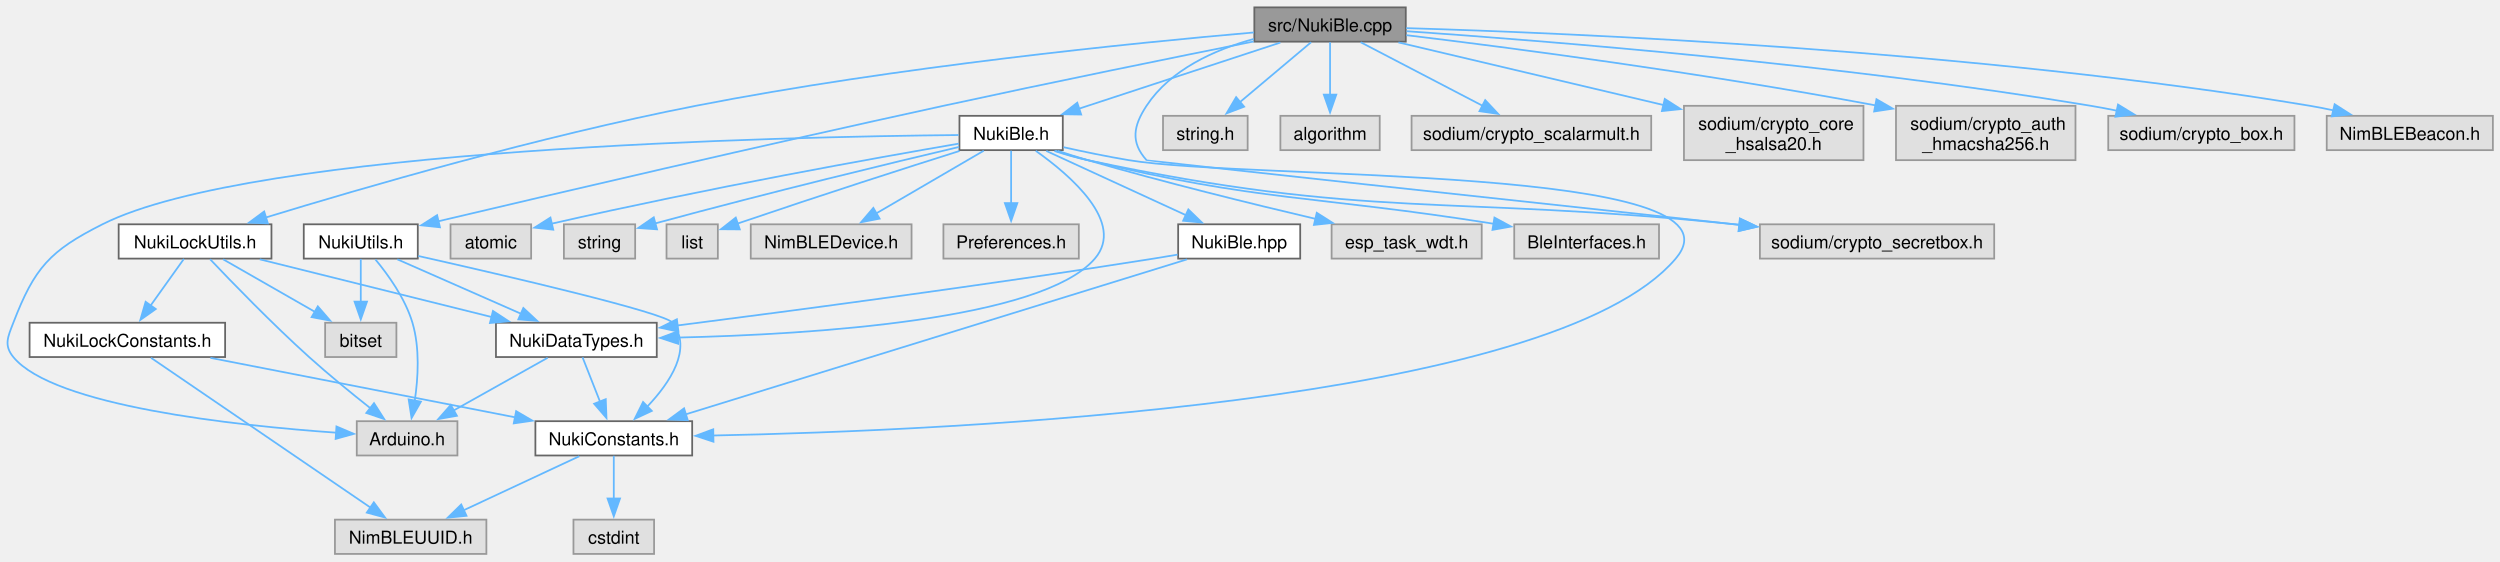
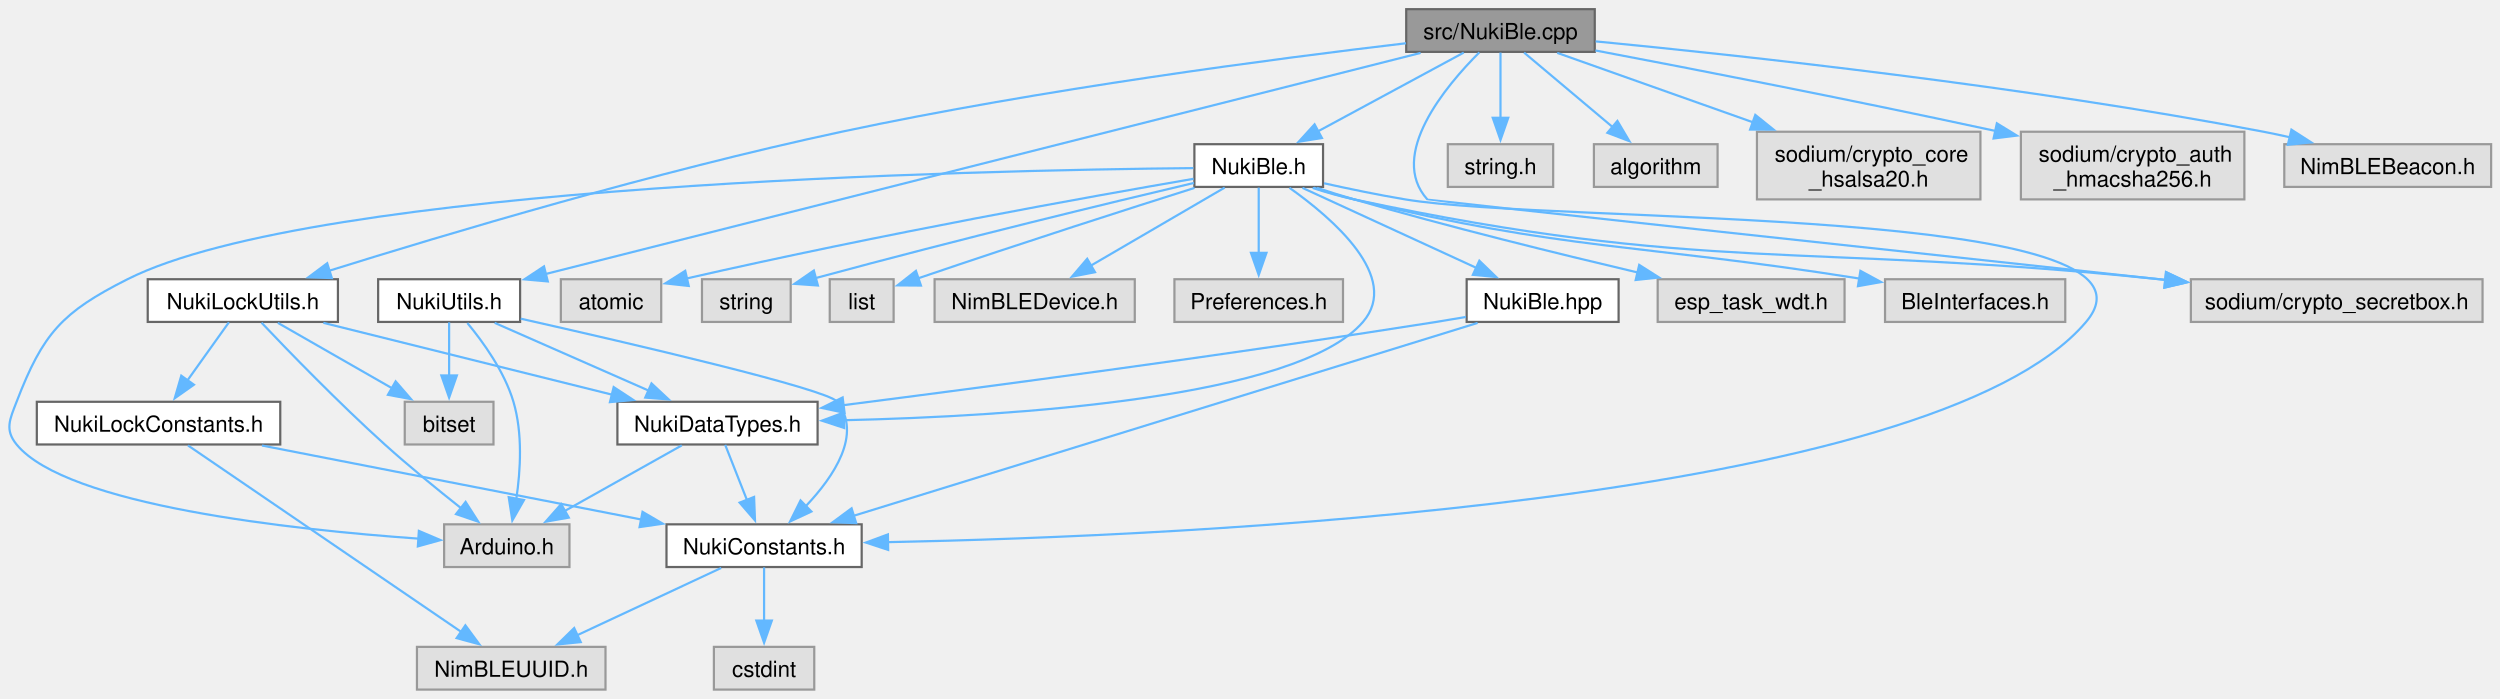
- <svg xmlns="http://www.w3.org/2000/svg" xmlns:xlink="http://www.w3.org/1999/xlink" width="1403pt" height="315pt" viewBox="0.00 0.00 1403.10 314.75">
+ <svg xmlns="http://www.w3.org/2000/svg" xmlns:xlink="http://www.w3.org/1999/xlink" width="1127pt" height="315pt" viewBox="0.00 0.00 1127.10 314.75">
  <g id="page0,1_graph0" class="graph" transform="scale(1 1) rotate(0) translate(4 310.75)">
    <g id="Node000001" class="node">
      <g id="a_Node000001">
        <a xlink:title=" ">
-           <polygon fill="#999999" stroke="#666666" points="784.98,-306.75 699.98,-306.75 699.98,-287.5 784.98,-287.5 784.98,-306.75" />
-           <text text-anchor="middle" x="742.48" y="-293.25" font-family="Helvetica,sans-Serif" font-size="10.00">src/NukiBle.cpp</text>
+           <polygon fill="#999999" stroke="#666666" points="714.98,-306.75 629.98,-306.75 629.98,-287.5 714.98,-287.5 714.98,-306.75" />
+           <text text-anchor="middle" x="672.48" y="-293.25" font-family="Helvetica,sans-Serif" font-size="10.00">src/NukiBle.cpp</text>
        </a>
      </g>
    </g>
    <g id="Node000002" class="node">
      <g id="a_Node000002">
        <a xlink:href="_nuki_ble_8h.html" target="_top" xlink:title=" ">
          <polygon fill="white" stroke="#666666" points="592.48,-245.88 534.48,-245.88 534.48,-226.62 592.48,-226.62 592.48,-245.88" />
          <text text-anchor="middle" x="563.48" y="-232.38" font-family="Helvetica,sans-Serif" font-size="10.00">NukiBle.h</text>
        </a>
      </g>
    </g>
    <g id="edge1_Node000001_Node000002" class="edge">
      <g id="a_edge1_Node000001_Node000002">
        <a xlink:title=" ">
-           <path fill="none" stroke="#63b8ff" d="M714.6,-287C687.1,-278 643.88,-263.83 606.48,-251.5 604.89,-250.98 603.27,-250.44 601.63,-249.9" />
-           <polygon fill="#63b8ff" stroke="#63b8ff" points="602.8,-246.6 592.21,-246.78 600.6,-253.25 602.8,-246.6" />
+           <path fill="none" stroke="#63b8ff" d="M655.92,-287.18C638.48,-277.76 610.73,-262.77 590.19,-251.68" />
+           <polygon fill="#63b8ff" stroke="#63b8ff" points="591.98,-248.67 581.52,-247 588.66,-254.83 591.98,-248.67" />
        </a>
      </g>
    </g>
    <g id="Node000015" class="node">
      <g id="a_Node000015">
        <a xlink:title=" ">
          <polygon fill="#e0e0e0" stroke="#999999" points="1115.23,-185 983.73,-185 983.73,-165.75 1115.23,-165.75 1115.23,-185" />
          <text text-anchor="middle" x="1049.48" y="-171.5" font-family="Helvetica,sans-Serif" font-size="10.00">sodium/crypto_secretbox.h</text>
        </a>
      </g>
    </g>
-     <g id="edge37_Node000001_Node000015" class="edge">
-       <g id="a_edge37_Node000001_Node000015">
-         <a xlink:title=" ">
-           <path fill="none" stroke="#63b8ff" d="M699.67,-289.02C677.72,-282.98 652.85,-271.86 639.48,-251.5 632.04,-240.17 630.43,-231.09 639.48,-221 639.82,-220.61 853.86,-197.47 972.5,-184.67" />
+     <g id="edge36_Node000001_Node000015" class="edge">
+       <g id="a_edge36_Node000001_Node000015">
+         <a xlink:title=" ">
+           <path fill="none" stroke="#63b8ff" d="M662.94,-287.26C647.77,-272.11 621.59,-240.94 639.48,-221 639.82,-220.61 853.86,-197.47 972.5,-184.67" />
          <polygon fill="#63b8ff" stroke="#63b8ff" points="972.6,-188.18 982.17,-183.63 971.85,-181.22 972.6,-188.18" />
        </a>
      </g>
    </g>
    <g id="Node000017" class="node">
      <g id="a_Node000017">
        <a xlink:href="_nuki_lock_utils_8h.html" target="_top" xlink:title=" ">
          <polygon fill="white" stroke="#666666" points="148.35,-185 62.6,-185 62.6,-165.75 148.35,-165.75 148.35,-185" />
          <text text-anchor="middle" x="105.48" y="-171.5" font-family="Helvetica,sans-Serif" font-size="10.00">NukiLockUtils.h</text>
        </a>
      </g>
    </g>
    <g id="edge20_Node000001_Node000017" class="edge">
      <g id="a_edge20_Node000001_Node000017">
        <a xlink:title=" ">
-           <path fill="none" stroke="#63b8ff" d="M699.71,-292.67C632.56,-286.81 498.5,-273.39 386.48,-251.5 299.26,-234.46 199.16,-205.34 145.11,-188.81" />
-           <polygon fill="#63b8ff" stroke="#63b8ff" points="146.33,-185.52 135.75,-185.93 144.27,-192.21 146.33,-185.52" />
+           <path fill="none" stroke="#63b8ff" d="M629.89,-291.39C571.95,-284.56 465.23,-270.65 375.48,-251.5 292.14,-233.71 196.45,-205.1 144.32,-188.8" />
+           <polygon fill="#63b8ff" stroke="#63b8ff" points="145.61,-185.53 135.02,-185.87 143.51,-192.21 145.61,-185.53" />
        </a>
      </g>
    </g>
    <g id="Node000020" class="node">
      <g id="a_Node000020">
        <a xlink:href="_nuki_utils_8h.html" target="_top" xlink:title=" ">
          <polygon fill="white" stroke="#666666" points="230.48,-185 166.48,-185 166.48,-165.75 230.48,-165.75 230.48,-185" />
          <text text-anchor="middle" x="198.48" y="-171.5" font-family="Helvetica,sans-Serif" font-size="10.00">NukiUtils.h</text>
        </a>
      </g>
    </g>
    <g id="edge27_Node000001_Node000020" class="edge">
      <g id="a_edge27_Node000001_Node000020">
        <a xlink:title=" ">
-           <path fill="none" stroke="#63b8ff" d="M699.6,-287.61C655.78,-278.84 585.8,-264.63 525.48,-251.5 423.67,-229.34 304.49,-201.47 241.92,-186.69" />
-           <polygon fill="#63b8ff" stroke="#63b8ff" points="242.92,-183.33 232.38,-184.44 241.31,-190.14 242.92,-183.33" />
+           <path fill="none" stroke="#63b8ff" d="M636.46,-287.03C550.7,-265.36 334.66,-210.78 241.9,-187.34" />
+           <polygon fill="#63b8ff" stroke="#63b8ff" points="242.97,-184.01 232.42,-184.95 241.26,-190.79 242.97,-184.01" />
        </a>
      </g>
    </g>
    <g id="Node000021" class="node">
      <g id="a_Node000021">
        <a xlink:title=" ">
          <polygon fill="#e0e0e0" stroke="#999999" points="696.23,-245.88 648.73,-245.88 648.73,-226.62 696.23,-226.62 696.23,-245.88" />
          <text text-anchor="middle" x="672.48" y="-232.38" font-family="Helvetica,sans-Serif" font-size="10.00">string.h</text>
        </a>
      </g>
    </g>
    <g id="edge32_Node000001_Node000021" class="edge">
      <g id="a_edge32_Node000001_Node000021">
        <a xlink:title=" ">
-           <path fill="none" stroke="#63b8ff" d="M731.85,-287.18C721.26,-278.28 704.77,-264.41 691.85,-253.54" />
-           <polygon fill="#63b8ff" stroke="#63b8ff" points="694.27,-251.01 684.37,-247.25 689.77,-256.37 694.27,-251.01" />
+           <path fill="none" stroke="#63b8ff" d="M672.48,-287.18C672.48,-279.4 672.48,-267.83 672.48,-257.78" />
+           <polygon fill="#63b8ff" stroke="#63b8ff" points="675.98,-257.79 672.48,-247.79 668.98,-257.79 675.98,-257.79" />
        </a>
      </g>
    </g>
    <g id="Node000022" class="node">
      <g id="a_Node000022">
        <a xlink:title=" ">
          <polygon fill="#e0e0e0" stroke="#999999" points="770.35,-245.88 714.6,-245.88 714.6,-226.62 770.35,-226.62 770.35,-245.88" />
          <text text-anchor="middle" x="742.48" y="-232.38" font-family="Helvetica,sans-Serif" font-size="10.00">algorithm</text>
        </a>
      </g>
    </g>
    <g id="edge33_Node000001_Node000022" class="edge">
      <g id="a_edge33_Node000001_Node000022">
        <a xlink:title=" ">
-           <path fill="none" stroke="#63b8ff" d="M742.48,-287.18C742.48,-279.4 742.48,-267.83 742.48,-257.78" />
-           <polygon fill="#63b8ff" stroke="#63b8ff" points="745.98,-257.79 742.48,-247.79 738.98,-257.79 745.98,-257.79" />
+           <path fill="none" stroke="#63b8ff" d="M683.11,-287.18C693.7,-278.28 710.19,-264.41 723.11,-253.54" />
+           <polygon fill="#63b8ff" stroke="#63b8ff" points="725.19,-256.37 730.59,-247.25 720.68,-251.01 725.19,-256.37" />
        </a>
      </g>
    </g>
    <g id="Node000023" class="node">
      <g id="a_Node000023">
        <a xlink:title=" ">
-           <polygon fill="#e0e0e0" stroke="#999999" points="922.73,-245.88 788.23,-245.88 788.23,-226.62 922.73,-226.62 922.73,-245.88" />
-           <text text-anchor="middle" x="855.48" y="-232.38" font-family="Helvetica,sans-Serif" font-size="10.00">sodium/crypto_scalarmult.h</text>
+           <polygon fill="#e0e0e0" stroke="#999999" points="888.85,-251.5 788.1,-251.5 788.1,-221 888.85,-221 888.85,-251.5" />
+           <text text-anchor="start" x="796.1" y="-238" font-family="Helvetica,sans-Serif" font-size="10.00">sodium/crypto_core</text>
+           <text text-anchor="middle" x="838.48" y="-226.75" font-family="Helvetica,sans-Serif" font-size="10.00">_hsalsa20.h</text>
        </a>
      </g>
    </g>
    <g id="edge34_Node000001_Node000023" class="edge">
      <g id="a_edge34_Node000001_Node000023">
        <a xlink:title=" ">
-           <path fill="none" stroke="#63b8ff" d="M759.64,-287.18C777.81,-277.72 806.75,-262.64 828.08,-251.52" />
-           <polygon fill="#63b8ff" stroke="#63b8ff" points="829.56,-254.7 836.81,-246.98 826.33,-248.49 829.56,-254.7" />
+           <path fill="none" stroke="#63b8ff" d="M698.05,-287.05C721.54,-278.72 757.07,-266.12 786.51,-255.68" />
+           <polygon fill="#63b8ff" stroke="#63b8ff" points="787.36,-259.09 795.62,-252.45 785.02,-252.49 787.36,-259.09" />
        </a>
      </g>
    </g>
    <g id="Node000024" class="node">
      <g id="a_Node000024">
        <a xlink:title=" ">
-           <polygon fill="#e0e0e0" stroke="#999999" points="1041.85,-251.5 941.1,-251.5 941.1,-221 1041.85,-221 1041.85,-251.5" />
-           <text text-anchor="start" x="949.1" y="-238" font-family="Helvetica,sans-Serif" font-size="10.00">sodium/crypto_core</text>
-           <text text-anchor="middle" x="991.48" y="-226.75" font-family="Helvetica,sans-Serif" font-size="10.00">_hsalsa20.h</text>
+           <polygon fill="#e0e0e0" stroke="#999999" points="1007.85,-251.5 907.1,-251.5 907.1,-221 1007.85,-221 1007.85,-251.5" />
+           <text text-anchor="start" x="915.1" y="-238" font-family="Helvetica,sans-Serif" font-size="10.00">sodium/crypto_auth</text>
+           <text text-anchor="middle" x="957.48" y="-226.75" font-family="Helvetica,sans-Serif" font-size="10.00">_hmacsha256.h</text>
        </a>
      </g>
    </g>
    <g id="edge35_Node000001_Node000024" class="edge">
      <g id="a_edge35_Node000001_Node000024">
        <a xlink:title=" ">
-           <path fill="none" stroke="#63b8ff" d="M780.85,-287.08C816.73,-278.62 872.1,-265.56 929.6,-251.94" />
-           <polygon fill="#63b8ff" stroke="#63b8ff" points="930.34,-255.36 939.27,-249.65 928.73,-248.55 930.34,-255.36" />
+           <path fill="none" stroke="#63b8ff" d="M715.29,-288.13C758.33,-279.98 826.84,-266.71 895.72,-251.83" />
+           <polygon fill="#63b8ff" stroke="#63b8ff" points="896.26,-255.3 905.29,-249.76 894.78,-248.46 896.26,-255.3" />
        </a>
      </g>
    </g>
    <g id="Node000025" class="node">
      <g id="a_Node000025">
        <a xlink:title=" ">
-           <polygon fill="#e0e0e0" stroke="#999999" points="1160.85,-251.5 1060.1,-251.5 1060.1,-221 1160.85,-221 1160.85,-251.5" />
-           <text text-anchor="start" x="1068.1" y="-238" font-family="Helvetica,sans-Serif" font-size="10.00">sodium/crypto_auth</text>
-           <text text-anchor="middle" x="1110.48" y="-226.75" font-family="Helvetica,sans-Serif" font-size="10.00">_hmacsha256.h</text>
-         </a>
-       </g>
-     </g>
-     <g id="edge36_Node000001_Node000025" class="edge">
-       <g id="a_edge36_Node000001_Node000025">
-         <a xlink:title=" ">
-           <path fill="none" stroke="#63b8ff" d="M785.28,-291.15C842.79,-284.2 948.42,-270.49 1048.57,-251.75" />
-           <polygon fill="#63b8ff" stroke="#63b8ff" points="1049.15,-255.2 1058.32,-249.9 1047.84,-248.32 1049.15,-255.2" />
-         </a>
-       </g>
-     </g>
-     <g id="Node000026" class="node">
-       <g id="a_Node000026">
-         <a xlink:title=" ">
-           <polygon fill="#e0e0e0" stroke="#999999" points="1283.73,-245.88 1179.23,-245.88 1179.23,-226.62 1283.73,-226.62 1283.73,-245.88" />
-           <text text-anchor="middle" x="1231.48" y="-232.38" font-family="Helvetica,sans-Serif" font-size="10.00">sodium/crypto_box.h</text>
-         </a>
-       </g>
-     </g>
-     <g id="edge38_Node000001_Node000026" class="edge">
-       <g id="a_edge38_Node000001_Node000026">
-         <a xlink:title=" ">
-           <path fill="none" stroke="#63b8ff" d="M785.44,-293.37C862.68,-288.04 1029.97,-274.73 1169.48,-251.5 1174.33,-250.69 1179.37,-249.73 1184.38,-248.7" />
-           <polygon fill="#63b8ff" stroke="#63b8ff" points="1184.72,-252.21 1193.76,-246.68 1183.24,-245.37 1184.72,-252.21" />
-         </a>
-       </g>
-     </g>
-     <g id="Node000027" class="node">
-       <g id="a_Node000027">
-         <a xlink:title=" ">
-           <polygon fill="#e0e0e0" stroke="#999999" points="1395.1,-245.88 1301.85,-245.88 1301.85,-226.62 1395.1,-226.62 1395.1,-245.88" />
-           <text text-anchor="middle" x="1348.48" y="-232.38" font-family="Helvetica,sans-Serif" font-size="10.00">NimBLEBeacon.h</text>
-         </a>
-       </g>
-     </g>
-     <g id="edge39_Node000001_Node000027" class="edge">
-       <g id="a_edge39_Node000001_Node000027">
-         <a xlink:title=" ">
-           <path fill="none" stroke="#63b8ff" d="M785.22,-295.1C878.11,-292.34 1105.14,-282.71 1292.48,-251.5 1296.81,-250.78 1301.29,-249.89 1305.75,-248.91" />
-           <polygon fill="#63b8ff" stroke="#63b8ff" points="1306.29,-252.38 1315.22,-246.67 1304.68,-245.56 1306.29,-252.38" />
+           <polygon fill="#e0e0e0" stroke="#999999" points="1119.1,-245.88 1025.85,-245.88 1025.85,-226.62 1119.1,-226.62 1119.1,-245.88" />
+           <text text-anchor="middle" x="1072.48" y="-232.38" font-family="Helvetica,sans-Serif" font-size="10.00">NimBLEBeacon.h</text>
+         </a>
+       </g>
+     </g>
+     <g id="edge37_Node000001_Node000025" class="edge">
+       <g id="a_edge37_Node000001_Node000025">
+         <a xlink:title=" ">
+           <path fill="none" stroke="#63b8ff" d="M715.38,-292.23C780.73,-285.93 908.97,-272.07 1016.48,-251.5 1020.34,-250.76 1024.33,-249.91 1028.32,-249.01" />
+           <polygon fill="#63b8ff" stroke="#63b8ff" points="1029.07,-252.43 1037.99,-246.7 1027.45,-245.62 1029.07,-252.43" />
        </a>
      </g>
    </g>
    <g id="Node000003" class="node">
      <g id="a_Node000003">
        <a xlink:title=" ">
          <polygon fill="#e0e0e0" stroke="#999999" points="507.6,-185 417.35,-185 417.35,-165.75 507.6,-165.75 507.6,-185" />
          <text text-anchor="middle" x="462.48" y="-171.5" font-family="Helvetica,sans-Serif" font-size="10.00">NimBLEDevice.h</text>
        </a>
      </g>
    </g>
    <g id="edge2_Node000002_Node000003" class="edge">
      <g id="a_edge2_Node000002_Node000003">
        <a xlink:title=" ">
          <path fill="none" stroke="#63b8ff" d="M548.14,-226.31C532.12,-216.97 506.74,-202.17 487.75,-191.11" />
          <polygon fill="#63b8ff" stroke="#63b8ff" points="489.67,-188.18 479.27,-186.16 486.15,-194.22 489.67,-188.18" />
        </a>
      </g>
    </g>
    <g id="Node000004" class="node">
      <g id="a_Node000004">
        <a xlink:href="_nuki_constants_8h.html" target="_top" xlink:title=" ">
          <polygon fill="white" stroke="#666666" points="384.48,-74.5 296.48,-74.5 296.48,-55.25 384.48,-55.25 384.48,-74.5" />
          <text text-anchor="middle" x="340.48" y="-61" font-family="Helvetica,sans-Serif" font-size="10.00">NukiConstants.h</text>
        </a>
      </g>
    </g>
    <g id="edge3_Node000002_Node000004" class="edge">
      <g id="a_edge3_Node000002_Node000004">
        <a xlink:title=" ">
          <path fill="none" stroke="#63b8ff" d="M592.93,-228.26C604.3,-225.73 617.45,-223 629.48,-221 697.86,-209.64 981.26,-218.66 936.48,-165.75 867.41,-84.14 530.56,-69.17 396.08,-66.46" />
          <polygon fill="#63b8ff" stroke="#63b8ff" points="396.42,-62.97 386.36,-66.28 396.3,-69.96 396.42,-62.97" />
        </a>
      </g>
    </g>
    <g id="Node000007" class="node">
      <g id="a_Node000007">
        <a xlink:href="_nuki_data_types_8h.html" target="_top" xlink:title=" ">
          <polygon fill="white" stroke="#666666" points="364.6,-129.75 274.35,-129.75 274.35,-110.5 364.6,-110.5 364.6,-129.75" />
          <text text-anchor="middle" x="319.48" y="-116.25" font-family="Helvetica,sans-Serif" font-size="10.00">NukiDataTypes.h</text>
        </a>
      </g>
    </g>
    <g id="edge6_Node000002_Node000007" class="edge">
      <g id="a_edge6_Node000002_Node000007">
        <a xlink:title=" ">
          <path fill="none" stroke="#63b8ff" d="M577.32,-226.23C596.7,-212.51 627.74,-185.87 610.48,-165.75 580.91,-131.3 452.27,-123.18 376.28,-121.43" />
          <polygon fill="#63b8ff" stroke="#63b8ff" points="376.6,-117.93 366.53,-121.23 376.46,-124.93 376.6,-117.93" />
        </a>
      </g>
    </g>
    <g id="Node000008" class="node">
      <g id="a_Node000008">
        <a xlink:title=" ">
          <polygon fill="#e0e0e0" stroke="#999999" points="252.73,-74.5 196.23,-74.5 196.23,-55.25 252.73,-55.25 252.73,-74.5" />
          <text text-anchor="middle" x="224.48" y="-61" font-family="Helvetica,sans-Serif" font-size="10.00">Arduino.h</text>
        </a>
      </g>
    </g>
    <g id="edge9_Node000002_Node000008" class="edge">
      <g id="a_edge9_Node000002_Node000008">
        <a xlink:title=" ">
          <path fill="none" stroke="#63b8ff" d="M534,-235.1C438.46,-234.18 138.59,-227.89 53.48,-185 23.9,-170.1 15.39,-160.65 3.48,-129.75 0.4,-121.77 -1.94,-117.12 3.48,-110.5 25.97,-83.01 127.65,-72.07 184.93,-68.03" />
          <polygon fill="#63b8ff" stroke="#63b8ff" points="184.84,-71.54 194.59,-67.39 184.38,-64.56 184.84,-71.54" />
        </a>
      </g>
    </g>
    <g id="Node000009" class="node">
      <g id="a_Node000009">
        <a xlink:title=" ">
          <polygon fill="#e0e0e0" stroke="#999999" points="601.48,-185 525.48,-185 525.48,-165.75 601.48,-165.75 601.48,-185" />
          <text text-anchor="middle" x="563.48" y="-171.5" font-family="Helvetica,sans-Serif" font-size="10.00">Preferences.h</text>
        </a>
      </g>
    </g>
    <g id="edge10_Node000002_Node000009" class="edge">
      <g id="a_edge10_Node000002_Node000009">
        <a xlink:title=" ">
          <path fill="none" stroke="#63b8ff" d="M563.48,-226.31C563.48,-218.53 563.48,-206.95 563.48,-196.91" />
          <polygon fill="#63b8ff" stroke="#63b8ff" points="566.98,-196.91 563.48,-186.91 559.98,-196.91 566.98,-196.91" />
        </a>
      </g>
    </g>
    <g id="Node000010" class="node">
      <g id="a_Node000010">
        <a xlink:title=" ">
          <polygon fill="#e0e0e0" stroke="#999999" points="827.6,-185 743.35,-185 743.35,-165.75 827.6,-165.75 827.6,-185" />
          <text text-anchor="middle" x="785.48" y="-171.5" font-family="Helvetica,sans-Serif" font-size="10.00">esp_task_wdt.h</text>
        </a>
      </g>
    </g>
    <g id="edge11_Node000002_Node000010" class="edge">
      <g id="a_edge11_Node000002_Node000010">
        <a xlink:title=" ">
          <path fill="none" stroke="#63b8ff" d="M589.76,-226.19C595.26,-224.39 601.04,-222.58 606.48,-221 649.22,-208.61 698.31,-196.52 734.25,-188.06" />
          <polygon fill="#63b8ff" stroke="#63b8ff" points="735.02,-191.47 743.96,-185.79 733.43,-184.66 735.02,-191.47" />
        </a>
      </g>
    </g>
    <g id="Node000011" class="node">
      <g id="a_Node000011">
        <a xlink:title=" ">
          <polygon fill="#e0e0e0" stroke="#999999" points="927.1,-185 845.85,-185 845.85,-165.75 927.1,-165.75 927.1,-185" />
          <text text-anchor="middle" x="886.48" y="-171.5" font-family="Helvetica,sans-Serif" font-size="10.00">BleInterfaces.h</text>
        </a>
      </g>
    </g>
    <g id="edge12_Node000002_Node000011" class="edge">
      <g id="a_edge12_Node000002_Node000011">
        <a xlink:title=" ">
          <path fill="none" stroke="#63b8ff" d="M588.29,-226.26C594.2,-224.33 600.52,-222.44 606.48,-221 703.6,-197.48 732.43,-201.48 834.44,-185.28" />
          <polygon fill="#63b8ff" stroke="#63b8ff" points="834.75,-188.78 844.06,-183.73 833.63,-181.87 834.75,-188.78" />
        </a>
      </g>
    </g>
    <g id="Node000012" class="node">
      <g id="a_Node000012">
        <a xlink:title=" ">
          <polygon fill="#e0e0e0" stroke="#999999" points="294.1,-185 248.85,-185 248.85,-165.75 294.1,-165.75 294.1,-185" />
          <text text-anchor="middle" x="271.48" y="-171.5" font-family="Helvetica,sans-Serif" font-size="10.00">atomic</text>
        </a>
      </g>
    </g>
    <g id="edge13_Node000002_Node000012" class="edge">
      <g id="a_edge13_Node000002_Node000012">
        <a xlink:title=" ">
          <path fill="none" stroke="#63b8ff" d="M534.09,-230.28C487.69,-222.29 394.43,-205.61 305.59,-185.35" />
          <polygon fill="#63b8ff" stroke="#63b8ff" points="306.51,-181.97 295.97,-183.13 304.93,-188.79 306.51,-181.97" />
        </a>
      </g>
    </g>
    <g id="Node000013" class="node">
      <g id="a_Node000013">
        <a xlink:title=" ">
          <polygon fill="#e0e0e0" stroke="#999999" points="352.48,-185 312.48,-185 312.48,-165.75 352.48,-165.75 352.48,-185" />
          <text text-anchor="middle" x="332.48" y="-171.5" font-family="Helvetica,sans-Serif" font-size="10.00">string</text>
        </a>
      </g>
    </g>
    <g id="edge14_Node000002_Node000013" class="edge">
      <g id="a_edge14_Node000002_Node000013">
        <a xlink:title=" ">
          <path fill="none" stroke="#63b8ff" d="M534.27,-228.42C496.97,-219.61 430.19,-203.51 363.8,-185.54" />
          <polygon fill="#63b8ff" stroke="#63b8ff" points="364.75,-182.17 354.19,-182.92 362.91,-188.93 364.75,-182.17" />
        </a>
      </g>
    </g>
    <g id="Node000014" class="node">
      <g id="a_Node000014">
        <a xlink:title=" ">
          <polygon fill="#e0e0e0" stroke="#999999" points="398.88,-185 370.08,-185 370.08,-165.75 398.88,-165.75 398.88,-185" />
          <text text-anchor="middle" x="384.48" y="-171.5" font-family="Helvetica,sans-Serif" font-size="10.00">list</text>
        </a>
      </g>
    </g>
    <g id="edge15_Node000002_Node000014" class="edge">
      <g id="a_edge15_Node000002_Node000014">
        <a xlink:title=" ">
          <path fill="none" stroke="#63b8ff" d="M534.54,-226.17C505.46,-216.98 459.14,-202.16 410.03,-185.45" />
          <polygon fill="#63b8ff" stroke="#63b8ff" points="411.2,-182.15 400.61,-182.23 408.94,-188.77 411.2,-182.15" />
        </a>
      </g>
    </g>
    <g id="edge16_Node000002_Node000015" class="edge">
      <g id="a_edge16_Node000002_Node000015">
        <a xlink:title=" ">
          <path fill="none" stroke="#63b8ff" d="M587.78,-226.16C593.82,-224.19 600.32,-222.31 606.48,-221 765.06,-187.29 808.21,-201.69 969.48,-185 970.48,-184.9 971.49,-184.79 972.51,-184.69" />
          <polygon fill="#63b8ff" stroke="#63b8ff" points="972.48,-188.21 982.06,-183.68 971.75,-181.25 972.48,-188.21" />
        </a>
      </g>
    </g>
    <g id="Node000016" class="node">
      <g id="a_Node000016">
        <a xlink:href="_nuki_ble_8hpp.html" target="_top" xlink:title=" ">
          <polygon fill="white" stroke="#666666" points="725.73,-185 657.23,-185 657.23,-165.75 725.73,-165.75 725.73,-185" />
          <text text-anchor="middle" x="691.48" y="-171.5" font-family="Helvetica,sans-Serif" font-size="10.00">NukiBle.hpp</text>
        </a>
      </g>
    </g>
    <g id="edge17_Node000002_Node000016" class="edge">
      <g id="a_edge17_Node000002_Node000016">
        <a xlink:title=" ">
          <path fill="none" stroke="#63b8ff" d="M583.2,-226.18C604.12,-216.56 637.42,-201.24 661.57,-190.13" />
          <polygon fill="#63b8ff" stroke="#63b8ff" points="662.95,-193.35 670.57,-185.99 660.02,-186.99 662.95,-193.35" />
        </a>
      </g>
    </g>
    <g id="Node000005" class="node">
      <g id="a_Node000005">
        <a xlink:title=" ">
          <polygon fill="#e0e0e0" stroke="#999999" points="363.1,-19.25 317.85,-19.25 317.85,0 363.1,0 363.1,-19.25" />
          <text text-anchor="middle" x="340.48" y="-5.75" font-family="Helvetica,sans-Serif" font-size="10.00">cstdint</text>
        </a>
      </g>
    </g>
    <g id="edge4_Node000004_Node000005" class="edge">
      <g id="a_edge4_Node000004_Node000005">
        <a xlink:title=" ">
          <path fill="none" stroke="#63b8ff" d="M340.48,-55.08C340.48,-48.57 340.48,-39.42 340.48,-31.12" />
          <polygon fill="#63b8ff" stroke="#63b8ff" points="343.98,-31.12 340.48,-21.12 336.98,-31.12 343.98,-31.12" />
        </a>
      </g>
    </g>
    <g id="Node000006" class="node">
      <g id="a_Node000006">
        <a xlink:title=" ">
          <polygon fill="#e0e0e0" stroke="#999999" points="268.98,-19.25 183.98,-19.25 183.98,0 268.98,0 268.98,-19.25" />
          <text text-anchor="middle" x="226.48" y="-5.75" font-family="Helvetica,sans-Serif" font-size="10.00">NimBLEUUID.h</text>
        </a>
      </g>
    </g>
    <g id="edge5_Node000004_Node000006" class="edge">
      <g id="a_edge5_Node000004_Node000006">
        <a xlink:title=" ">
          <path fill="none" stroke="#63b8ff" d="M321.14,-54.84C303.37,-46.54 276.76,-34.11 256.28,-24.54" />
          <polygon fill="#63b8ff" stroke="#63b8ff" points="257.82,-21.4 247.28,-20.34 254.86,-27.75 257.82,-21.4" />
        </a>
      </g>
    </g>
    <g id="edge8_Node000007_Node000004" class="edge">
      <g id="a_edge8_Node000007_Node000004">
        <a xlink:title=" ">
          <path fill="none" stroke="#63b8ff" d="M322.95,-110.33C325.6,-103.59 329.38,-94.02 332.74,-85.49" />
          <polygon fill="#63b8ff" stroke="#63b8ff" points="335.97,-86.85 336.38,-76.27 329.45,-84.29 335.97,-86.85" />
        </a>
      </g>
    </g>
    <g id="edge7_Node000007_Node000008" class="edge">
      <g id="a_edge7_Node000007_Node000008">
        <a xlink:title=" ">
          <path fill="none" stroke="#63b8ff" d="M303.36,-110.09C288.9,-101.98 267.4,-89.93 250.5,-80.46" />
          <polygon fill="#63b8ff" stroke="#63b8ff" points="252.43,-77.53 241.99,-75.69 249,-83.64 252.43,-77.53" />
        </a>
      </g>
    </g>
    <g id="edge18_Node000016_Node000004" class="edge">
      <g id="a_edge18_Node000016_Node000004">
        <a xlink:title=" ">
          <path fill="none" stroke="#63b8ff" d="M662.16,-165.31C599.44,-145.92 452.19,-100.41 380.75,-78.32" />
          <polygon fill="#63b8ff" stroke="#63b8ff" points="382,-75.05 371.41,-75.44 379.93,-81.73 382,-75.05" />
        </a>
      </g>
    </g>
    <g id="edge19_Node000016_Node000007" class="edge">
      <g id="a_edge19_Node000016_Node000007">
        <a xlink:title=" ">
          <path fill="none" stroke="#63b8ff" d="M656.9,-167.99C652.39,-167.21 647.83,-166.44 643.48,-165.75 549.97,-150.92 440.82,-136.47 376.08,-128.21" />
          <polygon fill="#63b8ff" stroke="#63b8ff" points="376.77,-124.77 366.41,-126.98 375.89,-131.71 376.77,-124.77" />
        </a>
      </g>
    </g>
    <g id="edge22_Node000017_Node000007" class="edge">
      <g id="a_edge22_Node000017_Node000007">
        <a xlink:title=" ">
          <path fill="none" stroke="#63b8ff" d="M141.78,-165.34C177.6,-156.43 232.54,-142.76 271.85,-132.98" />
          <polygon fill="#63b8ff" stroke="#63b8ff" points="272.67,-136.38 281.53,-130.57 270.98,-129.59 272.67,-136.38" />
        </a>
      </g>
    </g>
    <g id="edge21_Node000017_Node000008" class="edge">
      <g id="a_edge21_Node000017_Node000008">
        <a xlink:title=" ">
          <path fill="none" stroke="#63b8ff" d="M113.9,-165.41C125.88,-152.77 148.71,-129.2 169.48,-110.5 180.53,-100.55 193.42,-90.04 203.94,-81.72" />
          <polygon fill="#63b8ff" stroke="#63b8ff" points="205.91,-84.62 211.62,-75.7 201.59,-79.11 205.91,-84.62" />
        </a>
      </g>
    </g>
    <g id="Node000018" class="node">
      <g id="a_Node000018">
        <a xlink:href="_nuki_lock_constants_8h.html" target="_top" xlink:title=" ">
          <polygon fill="white" stroke="#666666" points="122.35,-129.75 12.6,-129.75 12.6,-110.5 122.35,-110.5 122.35,-129.75" />
          <text text-anchor="middle" x="67.48" y="-116.25" font-family="Helvetica,sans-Serif" font-size="10.00">NukiLockConstants.h</text>
        </a>
      </g>
    </g>
    <g id="edge23_Node000017_Node000018" class="edge">
      <g id="a_edge23_Node000017_Node000018">
        <a xlink:title=" ">
          <path fill="none" stroke="#63b8ff" d="M99.2,-165.58C94.12,-158.46 86.78,-148.18 80.45,-139.3" />
          <polygon fill="#63b8ff" stroke="#63b8ff" points="83.43,-137.45 74.77,-131.34 77.73,-141.51 83.43,-137.45" />
        </a>
      </g>
    </g>
    <g id="Node000019" class="node">
      <g id="a_Node000019">
        <a xlink:title=" ">
          <polygon fill="#e0e0e0" stroke="#999999" points="218.48,-129.75 178.48,-129.75 178.48,-110.5 218.48,-110.5 218.48,-129.75" />
          <text text-anchor="middle" x="198.48" y="-116.25" font-family="Helvetica,sans-Serif" font-size="10.00">bitset</text>
        </a>
      </g>
    </g>
    <g id="edge26_Node000017_Node000019" class="edge">
      <g id="a_edge26_Node000017_Node000019">
        <a xlink:title=" ">
          <path fill="none" stroke="#63b8ff" d="M121.25,-165.34C135.42,-157.23 156.46,-145.18 173.01,-135.71" />
          <polygon fill="#63b8ff" stroke="#63b8ff" points="174.37,-138.96 181.31,-130.95 170.89,-132.89 174.37,-138.96" />
        </a>
      </g>
    </g>
    <g id="edge25_Node000018_Node000004" class="edge">
      <g id="a_edge25_Node000018_Node000004">
        <a xlink:title=" ">
          <path fill="none" stroke="#63b8ff" d="M114.1,-110.03C161.53,-100.78 235.02,-86.45 285.32,-76.63" />
          <polygon fill="#63b8ff" stroke="#63b8ff" points="285.68,-80.13 294.83,-74.78 284.34,-73.26 285.68,-80.13" />
        </a>
      </g>
    </g>
    <g id="edge24_Node000018_Node000006" class="edge">
      <g id="a_edge24_Node000018_Node000006">
        <a xlink:title=" ">
          <path fill="none" stroke="#63b8ff" d="M80.76,-110.06C107.95,-91.51 170.22,-49.01 203.89,-26.04" />
          <polygon fill="#63b8ff" stroke="#63b8ff" points="205.81,-28.97 212.09,-20.44 201.86,-23.19 205.81,-28.97" />
        </a>
      </g>
    </g>
    <g id="edge30_Node000020_Node000004" class="edge">
      <g id="a_edge30_Node000020_Node000004">
        <a xlink:title=" ">
          <path fill="none" stroke="#63b8ff" d="M230.77,-167.21C280.1,-156.12 369.04,-135.46 373.48,-129.75 384.79,-115.2 372.07,-96.18 359.28,-82.69" />
          <polygon fill="#63b8ff" stroke="#63b8ff" points="361.81,-80.27 352.2,-75.79 356.92,-85.28 361.81,-80.27" />
        </a>
      </g>
    </g>
    <g id="edge29_Node000020_Node000007" class="edge">
      <g id="a_edge29_Node000020_Node000007">
        <a xlink:title=" ">
          <path fill="none" stroke="#63b8ff" d="M219,-165.34C238.04,-156.97 266.63,-144.38 288.45,-134.78" />
          <polygon fill="#63b8ff" stroke="#63b8ff" points="289.72,-138.04 297.47,-130.81 286.9,-131.64 289.72,-138.04" />
        </a>
      </g>
    </g>
    <g id="edge28_Node000020_Node000008" class="edge">
      <g id="a_edge28_Node000020_Node000008">
        <a xlink:title=" ">
          <path fill="none" stroke="#63b8ff" d="M206.7,-165.26C213.76,-156.77 223.43,-143.39 227.48,-129.75 231.69,-115.54 230.69,-98.78 228.77,-85.99" />
          <polygon fill="#63b8ff" stroke="#63b8ff" points="232.24,-85.46 226.98,-76.26 225.35,-86.73 232.24,-85.46" />
        </a>
      </g>
    </g>
    <g id="edge31_Node000020_Node000019" class="edge">
      <g id="a_edge31_Node000020_Node000019">
        <a xlink:title=" ">
          <path fill="none" stroke="#63b8ff" d="M198.48,-165.58C198.48,-159.07 198.48,-149.92 198.48,-141.62" />
          <polygon fill="#63b8ff" stroke="#63b8ff" points="201.98,-141.62 198.48,-131.62 194.98,-141.62 201.98,-141.62" />
        </a>
      </g>
    </g>
  </g>
</svg>
